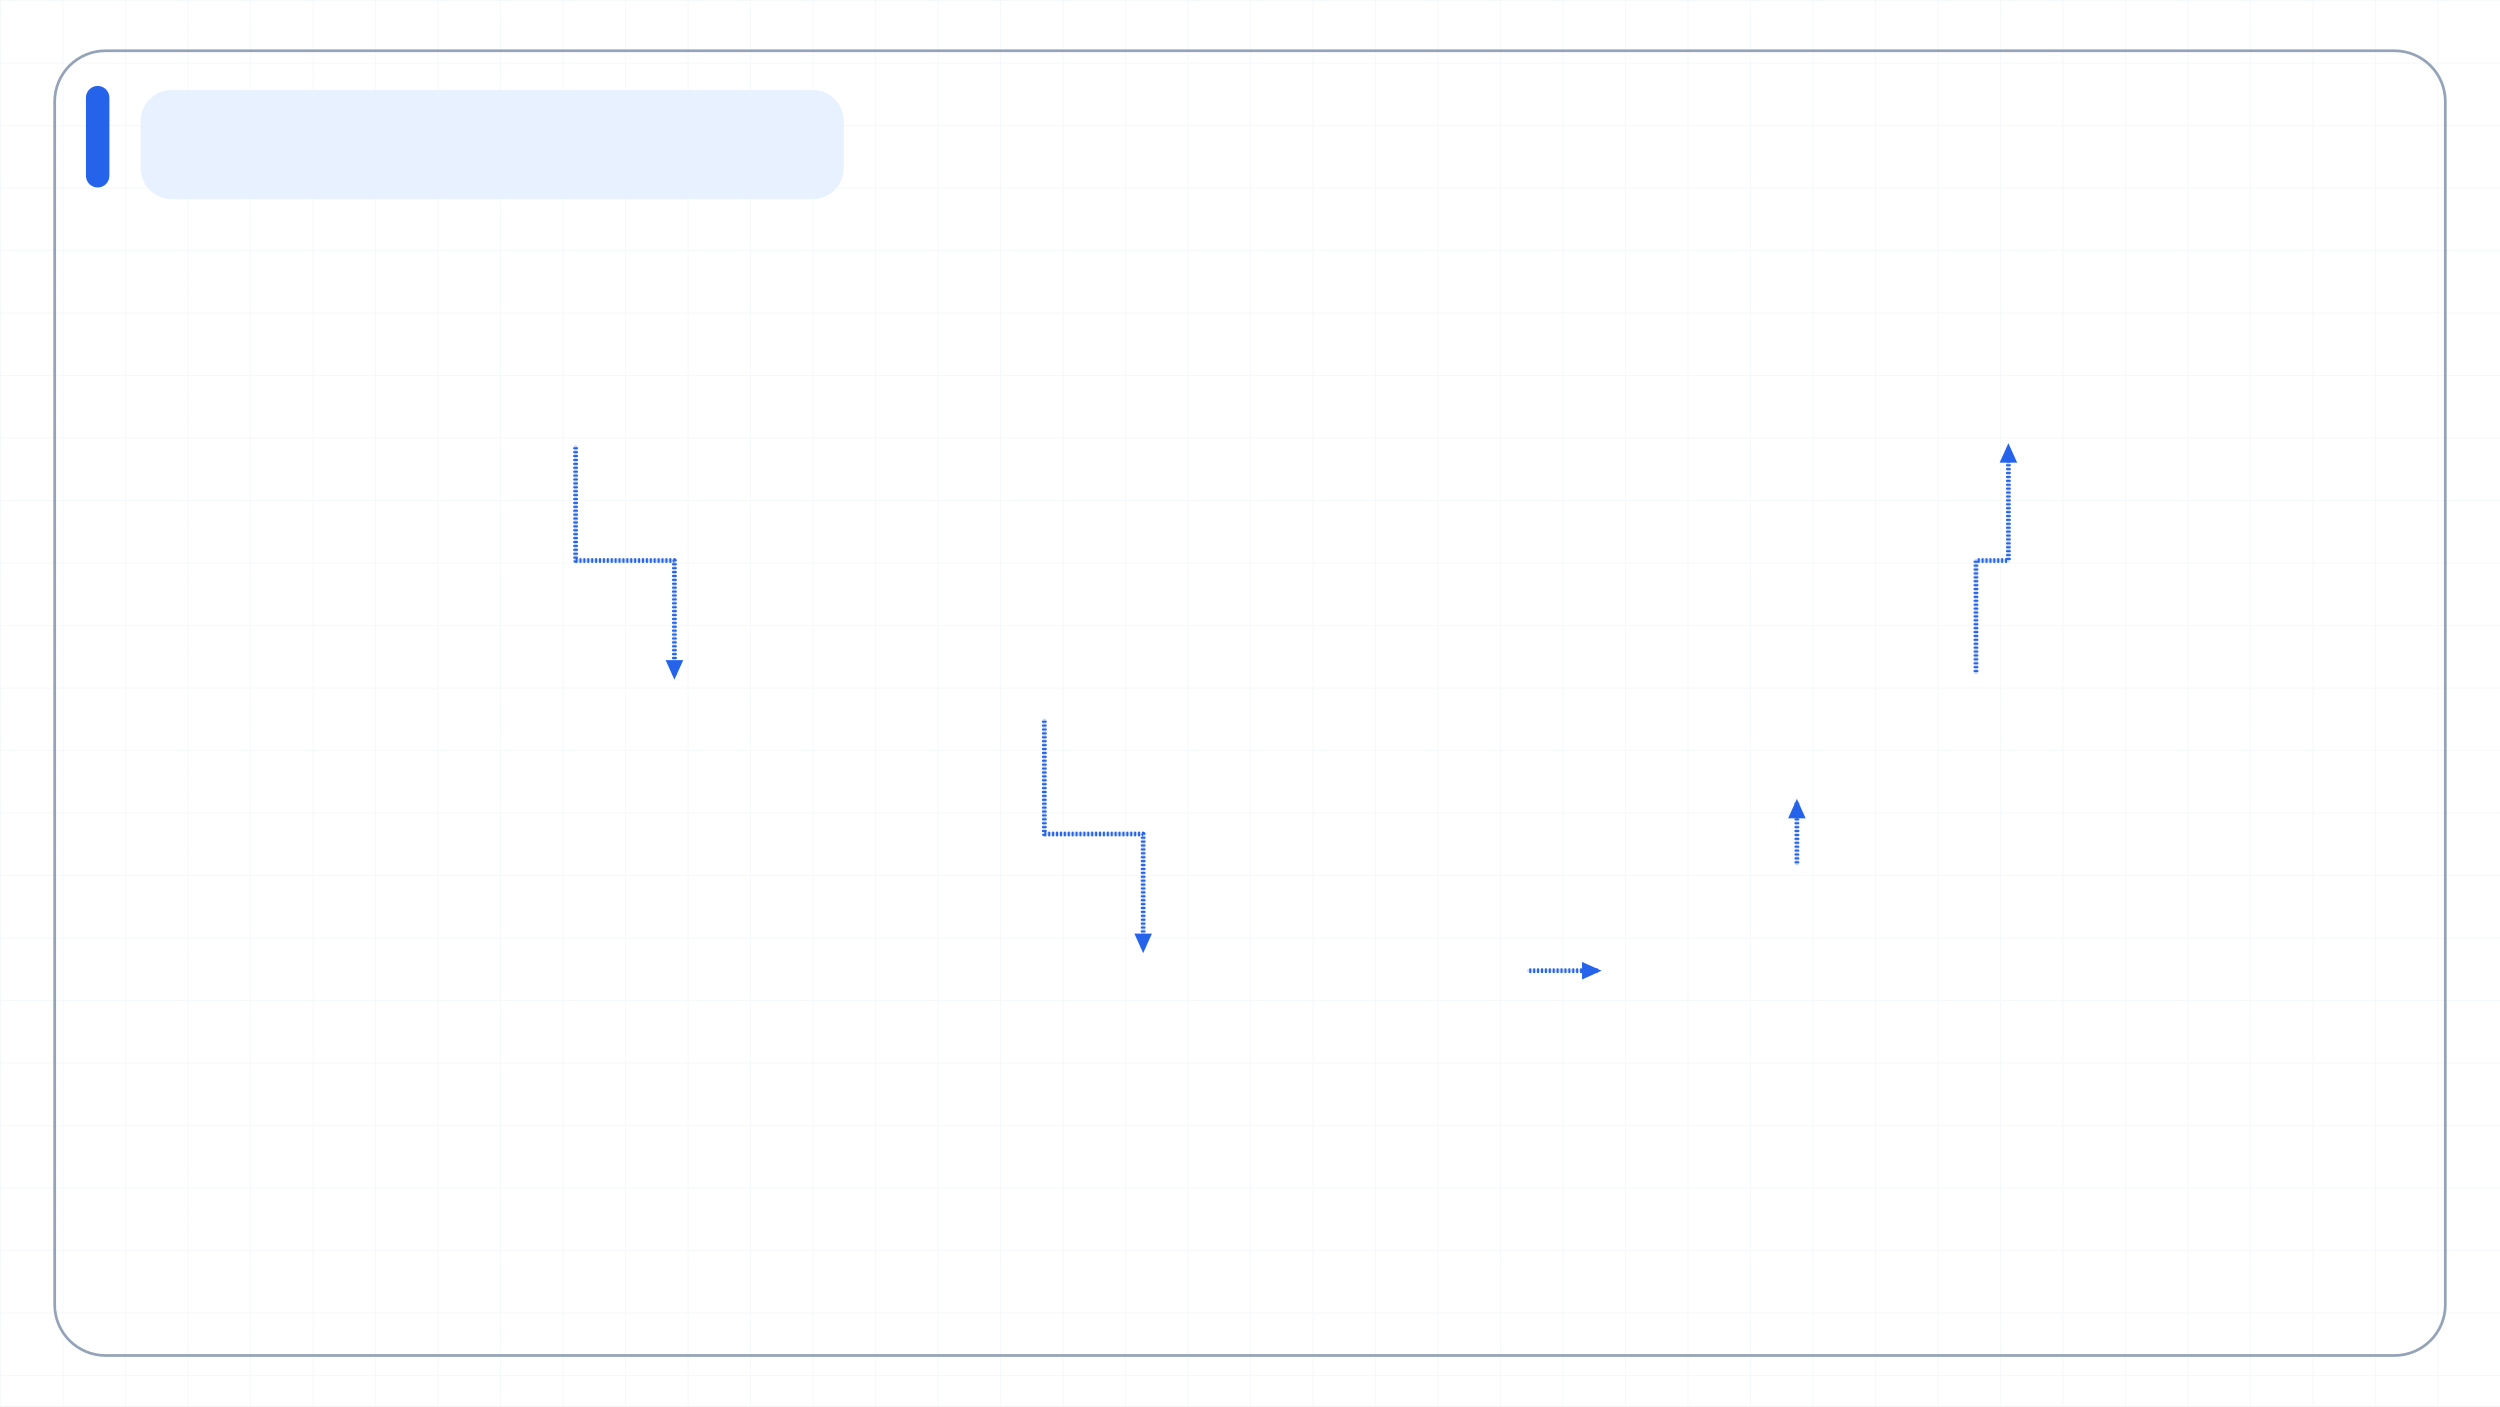
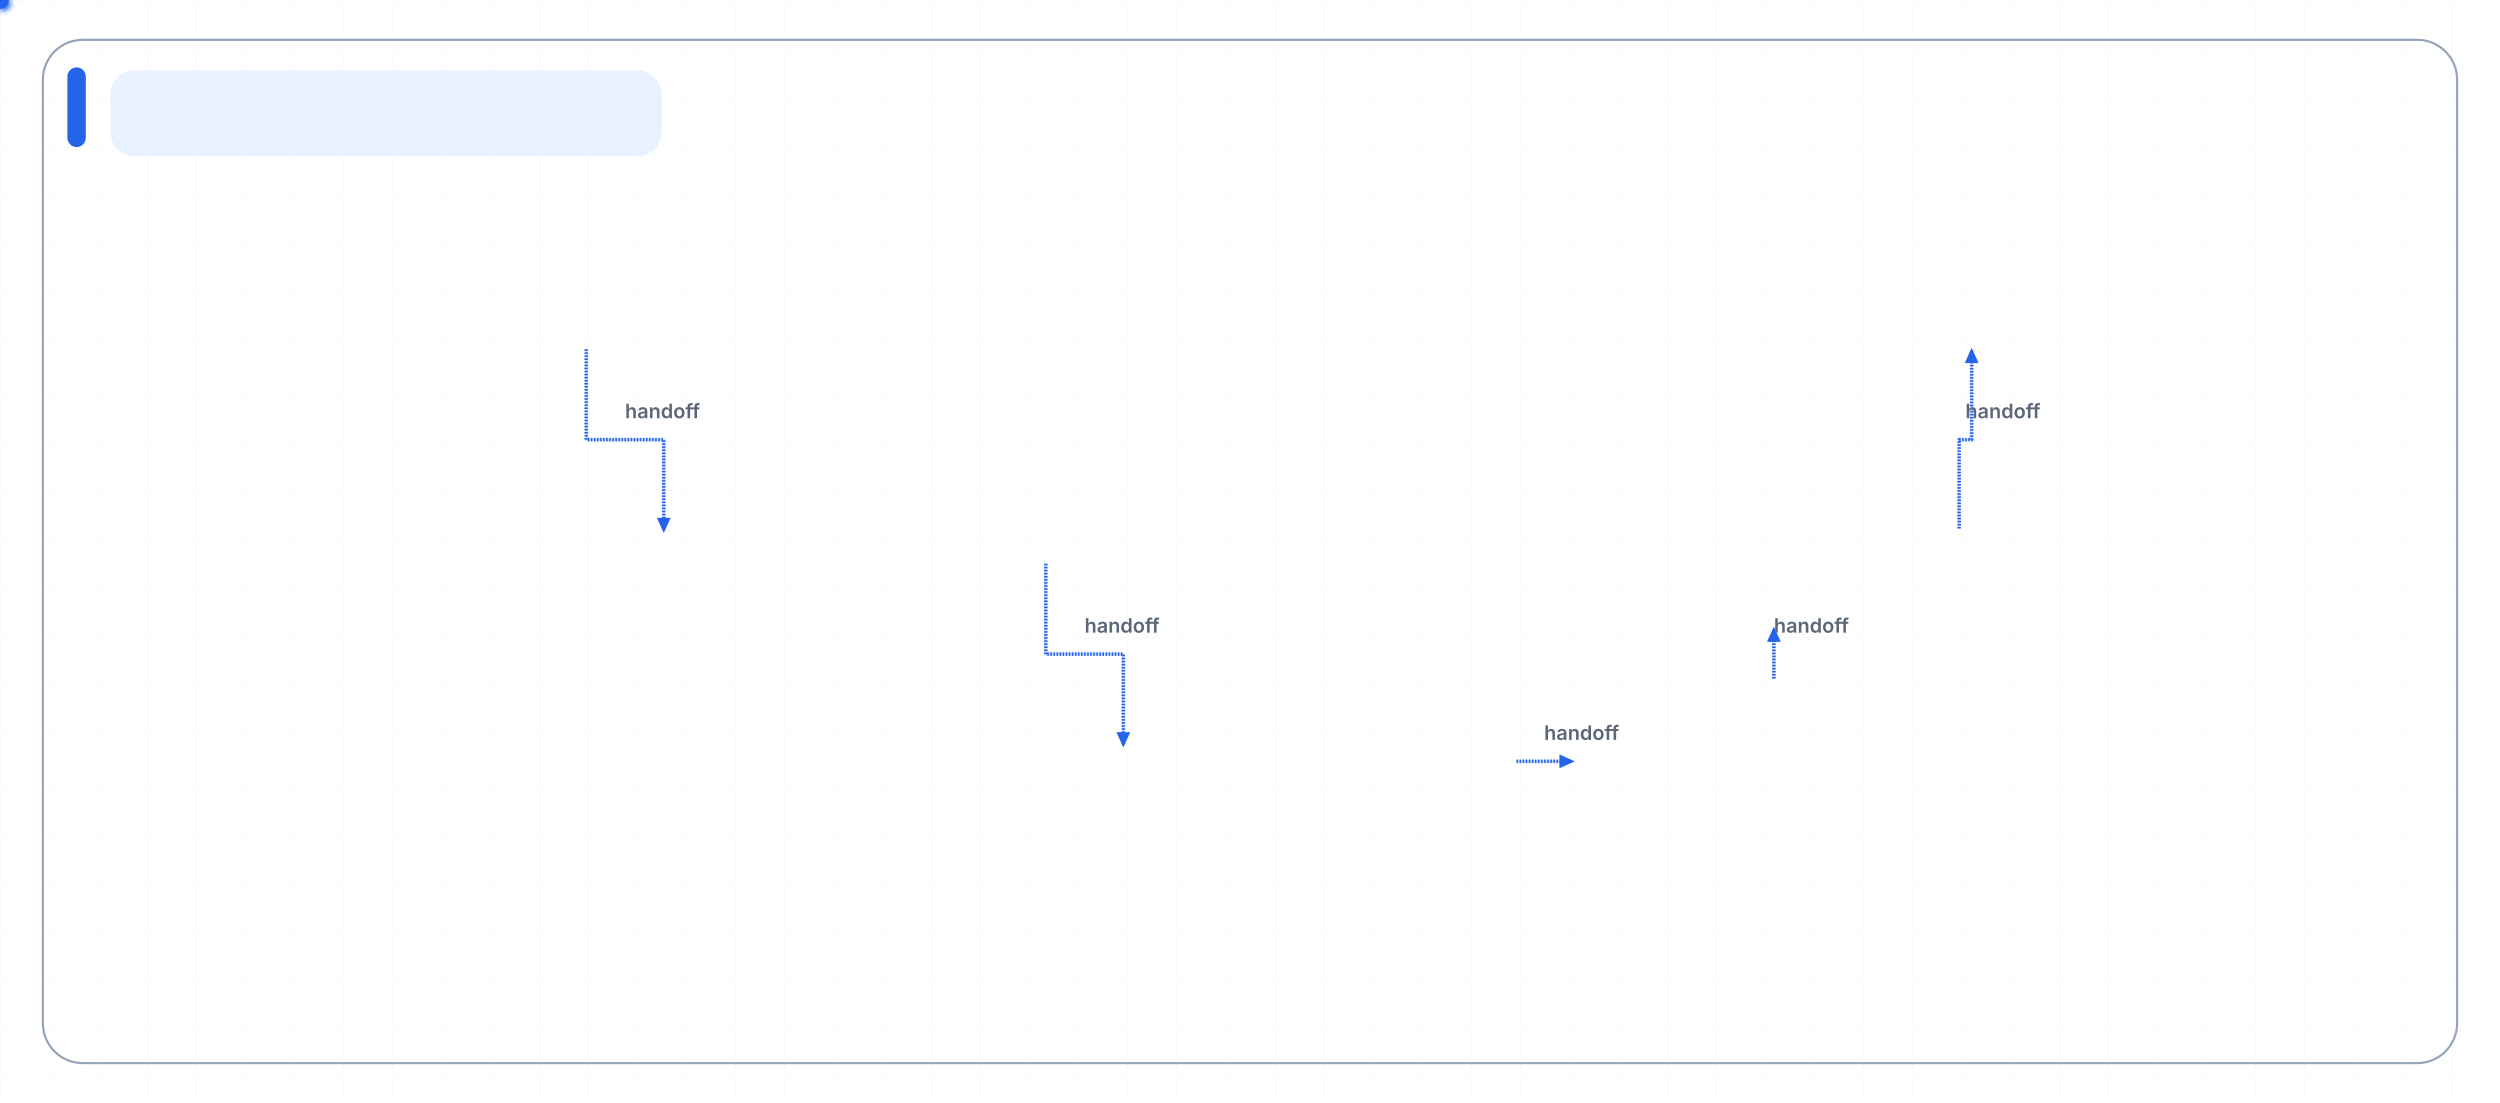
- <svg xmlns="http://www.w3.org/2000/svg" width="1280" height="720" viewBox="0 0 1280 720" role="img" aria-labelledby="diagram-title diagram-desc" data-motion-profile="subtle" data-motion-sequence="step-stagger" data-motion-edge="draw" data-motion-node="fade" data-motion-group="soft-reveal" data-motion-title="fade" data-motion-reduced="subtle" data-icon-system="illustrated-character-v1">
+ <svg xmlns="http://www.w3.org/2000/svg" width="1632" height="720" viewBox="0 0 1632 720" role="img" aria-labelledby="diagram-title diagram-desc" data-motion-profile="showcase-v1" data-motion-sequence="staged" data-motion-edge="packet-flow" data-motion-node="icon-performance" data-motion-group="border-scan" data-motion-title="highlight-sweep" data-motion-reduced="subtle" data-icon-system="illustrated" data-icon-system-version="2.5.0">
  <style>
  .title { font: 700 42px ui-sans-serif, system-ui, -apple-system, BlinkMacSystemFont, "Segoe UI", sans-serif; letter-spacing: 0; }
  .subtitle { font: 400 16px ui-sans-serif, system-ui, -apple-system, BlinkMacSystemFont, "Segoe UI", sans-serif; }
  .node-title { font: 700 18px ui-sans-serif, system-ui, -apple-system, BlinkMacSystemFont, "Segoe UI", sans-serif; }
  .node-caption { font: 400 13px ui-sans-serif, system-ui, -apple-system, BlinkMacSystemFont, "Segoe UI", sans-serif; opacity: 0.84; }
  .group-label { font: 700 14px ui-sans-serif, system-ui, -apple-system, BlinkMacSystemFont, "Segoe UI", sans-serif; text-transform: uppercase; letter-spacing: 0.08em; }
  .edge-label { font: 600 13px ui-sans-serif, system-ui, -apple-system, BlinkMacSystemFont, "Segoe UI", sans-serif; }
  .step-label { font: 700 12px ui-sans-serif, system-ui, -apple-system, BlinkMacSystemFont, "Segoe UI", sans-serif; }
  .edge-flow { stroke-linecap: round; }
  .edge-draw, .edge-base { stroke-linecap: butt; stroke-linejoin: round; }
  .edge-particle { filter: url(#particle-glow); }
  .edge-arrow-particle { filter: url(#particle-glow); }
  .semantic-icon { vector-effect: non-scaling-stroke; }
  .semantic-icon-breathe { transform-box: fill-box; transform-origin: center; animation: semanticIconBreathe 2.8s ease-in-out infinite; }
  .icon-breathe-halo { pointer-events: none; filter: url(#particle-glow); }
  .node-glow, .node-burst { pointer-events: none; }
  #title-accent { transform-origin: 50px 70px; animation: titlePulse 4.8s ease-in-out infinite; }
  #title-highlight { transform-origin: 252px 74px; animation: titleSlide 5.6s ease-in-out infinite; }
  @keyframes titlePulse { 0%, 100% { opacity: 0.76; } 50% { opacity: 1; } }
  @keyframes titleSlide { 0%, 100% { transform: translateX(0); opacity: 0.9; } 50% { transform: translateX(8px); opacity: 1; } }
  @keyframes semanticIconBreathe { 0%, 100% { transform: scale(0.96); opacity: 0.72; } 50% { transform: scale(1.08); opacity: 1; } }
  @media (prefers-reduced-motion: reduce) {
    #title-accent, #title-highlight, .semantic-icon-breathe { animation: none; }
  }
</style>
  <rect width="100%" height="100%" fill="#ffffff" />
  <defs>
    <filter id="soft-glow" x="-40%" y="-40%" width="180%" height="180%">
      <feGaussianBlur stdDeviation="5" result="blur" />
      <feMerge>
        <feMergeNode in="blur" />
        <feMergeNode in="SourceGraphic" />
      </feMerge>
    </filter>
    <filter id="particle-glow" x="-80%" y="-80%" width="260%" height="260%">
      <feGaussianBlur stdDeviation="2.6" result="blur" />
      <feMerge>
        <feMergeNode in="blur" />
        <feMergeNode in="SourceGraphic" />
      </feMerge>
    </filter>
    <pattern id="grid" width="32" height="32" patternUnits="userSpaceOnUse">
      <path d="M 32 0 L 0 0 0 32" fill="none" stroke="#edf2f7" stroke-width="1" />
    </pattern>
  </defs>
  <rect width="100%" height="100%" fill="url(#grid)" opacity="0.52" />
-   <rect x="28" y="26" width="1224" height="668" rx="26" fill="none" stroke="#94a3b8" stroke-width="1.4" opacity="1.00" />
+   <rect x="28" y="26" width="1576" height="668" rx="26" fill="none" stroke="#94a3b8" stroke-width="1.4" opacity="1.00" />
  <rect id="title-accent" x="44" y="44" width="12" height="52" rx="6" fill="#2563eb" />
  <rect id="title-highlight" x="72" y="46" width="360" height="56" rx="16" fill="#e8f1ff" />
+   <rect class="title-sweep" x="72" y="46" width="0" height="56" rx="16" fill="#2563eb" opacity="0.16">
+     <animate attributeName="width" values="0;360;0" dur="3.20s" begin="0.34s" repeatCount="indefinite" />
+     <animate attributeName="x" values="72;72;432" dur="3.20s" begin="0.34s" repeatCount="indefinite" />
+   </rect>
  <text id="main-title" x="90" y="84" class="title" fill="#172033" opacity="0">
    <animate attributeName="opacity" values="0;1" dur="0.65s" begin="0.08s" fill="freeze" />
  Human-in-the-loop Approval Flow
</text>
  <text x="74" y="126" class="subtitle" fill="#5b6778" opacity="0">
    <animate attributeName="opacity" values="0;1" dur="0.65s" begin="0.28s" fill="freeze" />
  user, agent, reviewer, and system each own a clear lane
</text>
  <g id="group-user" class="group" opacity="0">
    <animate attributeName="opacity" values="0;1" dur="0.70s" begin="0.17s" fill="freeze" />
-     <rect x="60.0" y="145.0" width="1100.0" height="100.0" rx="22" fill="#fff7ed" fill-opacity="0.34" stroke="#f97316" stroke-width="1.6" stroke-dasharray="9 8">
-   </rect>
-     <text x="78.0" y="175.0" class="group-label" fill="#5b6778">User</text>
+     <rect x="75.0" y="145.0" width="1375.0" height="100.0" rx="22" fill="#fff7ed" fill-opacity="0.34" stroke="#f97316" stroke-width="1.6" stroke-dasharray="9 8">
+       <animate attributeName="stroke-dashoffset" values="0;-34" dur="5.60s" begin="0.17s" repeatCount="indefinite" />
+     </rect>
+     <rect class="group-border-scan" x="75.0" y="145.0" width="1375.0" height="100.0" rx="22" fill="none" stroke="#f97316" stroke-width="3.4" stroke-linecap="round" stroke-dasharray="177.0 1032.5" opacity="0.72" filter="url(#soft-glow)">
+       <animate attributeName="stroke-dashoffset" values="0;-2950.0" dur="7.15s" begin="0.27s" repeatCount="indefinite" />
+     </rect>
+     <text x="93.0" y="175.0" class="group-label" fill="#5b6778">User</text>
  </g>
  <g id="group-agent" class="group" opacity="0">
    <animate attributeName="opacity" values="0;1" dur="0.70s" begin="0.29s" fill="freeze" />
-     <rect x="60.0" y="285.0" width="1100.0" height="100.0" rx="22" fill="#f5f3ff" fill-opacity="0.34" stroke="#7c3aed" stroke-width="1.6" stroke-dasharray="9 8">
-   </rect>
-     <text x="78.0" y="315.0" class="group-label" fill="#5b6778">Agent</text>
+     <rect x="75.0" y="285.0" width="1375.0" height="100.0" rx="22" fill="#f5f3ff" fill-opacity="0.34" stroke="#7c3aed" stroke-width="1.6" stroke-dasharray="9 8">
+       <animate attributeName="stroke-dashoffset" values="0;-34" dur="6.00s" begin="0.29s" repeatCount="indefinite" />
+     </rect>
+     <rect class="group-border-scan" x="75.0" y="285.0" width="1375.0" height="100.0" rx="22" fill="none" stroke="#7c3aed" stroke-width="3.4" stroke-linecap="round" stroke-dasharray="177.0 1032.5" opacity="0.72" filter="url(#soft-glow)">
+       <animate attributeName="stroke-dashoffset" values="0;-2950.0" dur="7.50s" begin="0.39s" repeatCount="indefinite" />
+     </rect>
+     <text x="93.0" y="315.0" class="group-label" fill="#5b6778">Agent</text>
  </g>
  <g id="group-reviewer" class="group" opacity="0">
    <animate attributeName="opacity" values="0;1" dur="0.70s" begin="0.41s" fill="freeze" />
-     <rect x="60.0" y="425.0" width="1100.0" height="100.0" rx="22" fill="#fef2f2" fill-opacity="0.34" stroke="#dc2626" stroke-width="1.6" stroke-dasharray="9 8">
-   </rect>
-     <text x="78.0" y="455.0" class="group-label" fill="#5b6778">Reviewer</text>
+     <rect x="75.0" y="425.0" width="1375.0" height="100.0" rx="22" fill="#fef2f2" fill-opacity="0.34" stroke="#dc2626" stroke-width="1.6" stroke-dasharray="9 8">
+       <animate attributeName="stroke-dashoffset" values="0;-34" dur="6.40s" begin="0.41s" repeatCount="indefinite" />
+     </rect>
+     <rect class="group-border-scan" x="75.0" y="425.0" width="1375.0" height="100.0" rx="22" fill="none" stroke="#dc2626" stroke-width="3.4" stroke-linecap="round" stroke-dasharray="177.0 1032.5" opacity="0.72" filter="url(#soft-glow)">
+       <animate attributeName="stroke-dashoffset" values="0;-2950.0" dur="7.85s" begin="0.51s" repeatCount="indefinite" />
+     </rect>
+     <text x="93.0" y="455.0" class="group-label" fill="#5b6778">Reviewer</text>
  </g>
  <defs>
    <marker id="arrow-1" markerWidth="12" markerHeight="12" viewBox="0 0 12 12" refX="9" refY="6" orient="auto" markerUnits="userSpaceOnUse">
      <path d="M 1 1.5 L 11 6 L 1 10.5 z" fill="#2563eb" />
    </marker>
  </defs>
  <g class="edge" data-role="process">
-     <path class="edge-base" d="M 294.7 228.0 L 294.7 287.0 L 345.3 287.0 L 345.3 346.0" fill="none" stroke="#2563eb" stroke-width="1.7" opacity="0.24" />
-     <path class="edge-draw" d="M 294.7 228.0 L 294.7 287.0 L 345.3 287.0 L 345.3 346.0" fill="none" stroke="#2563eb" stroke-width="2.4" pathLength="1" stroke-dasharray="1" stroke-dashoffset="1" marker-end="url(#arrow-1)">
-       <animate attributeName="stroke-dashoffset" values="1;0" dur="0.90s" begin="0.47s" fill="freeze" />
-     </path>
-     <text x="320.0" y="273.0" class="edge-label" fill="#5b6778" opacity="0">
-       <animate attributeName="opacity" values="0;1" dur="0.45s" begin="0.61s" fill="freeze" />
+     <path class="edge-base" d="M 382.7 228.0 L 382.7 287.0 L 433.3 287.0 L 433.3 346.0" fill="none" stroke="#2563eb" stroke-width="1.7" opacity="0.24" />
+     <path class="edge-draw" d="M 382.7 228.0 L 382.7 287.0 L 433.3 287.0 L 433.3 346.0" fill="none" stroke="#2563eb" stroke-width="2.4" pathLength="1" stroke-dasharray="1" stroke-dashoffset="0" marker-end="url(#arrow-1)" />
+     <circle class="edge-particle edge-packet" r="5.5" fill="#2563eb" stroke="none" opacity="0.92">
+       <animateMotion dur="1.65s" repeatCount="indefinite" path="M 382.7 228.0 L 382.7 287.0 L 433.3 287.0 L 433.3 346.0" begin="-0.19s" />
+       <animate attributeName="opacity" values="0;0.92;0" dur="1.65s" begin="-0.19s" repeatCount="indefinite" />
+     </circle>
+     <text x="408.0" y="273.0" class="edge-label" fill="#5b6778" opacity="1">
    handoff
  </text>
  </g>
  <defs>
    <marker id="arrow-2" markerWidth="12" markerHeight="12" viewBox="0 0 12 12" refX="9" refY="6" orient="auto" markerUnits="userSpaceOnUse">
      <path d="M 1 1.5 L 11 6 L 1 10.5 z" fill="#2563eb" />
    </marker>
  </defs>
  <g class="edge" data-role="process">
-     <path class="edge-base" d="M 534.7 368.0 L 534.7 427.0 L 585.3 427.0 L 585.3 486.0" fill="none" stroke="#2563eb" stroke-width="1.7" opacity="0.24" />
-     <path class="edge-draw" d="M 534.7 368.0 L 534.7 427.0 L 585.3 427.0 L 585.3 486.0" fill="none" stroke="#2563eb" stroke-width="2.4" pathLength="1" stroke-dasharray="1" stroke-dashoffset="1" marker-end="url(#arrow-2)">
-       <animate attributeName="stroke-dashoffset" values="1;0" dur="0.90s" begin="0.59s" fill="freeze" />
-     </path>
-     <text x="560.0" y="413.0" class="edge-label" fill="#5b6778" opacity="0">
-       <animate attributeName="opacity" values="0;1" dur="0.45s" begin="0.73s" fill="freeze" />
+     <path class="edge-base" d="M 682.7 368.0 L 682.7 427.0 L 733.3 427.0 L 733.3 486.0" fill="none" stroke="#2563eb" stroke-width="1.7" opacity="0.24" />
+     <path class="edge-draw" d="M 682.7 368.0 L 682.7 427.0 L 733.3 427.0 L 733.3 486.0" fill="none" stroke="#2563eb" stroke-width="2.4" pathLength="1" stroke-dasharray="1" stroke-dashoffset="0" marker-end="url(#arrow-2)" />
+     <circle class="edge-particle edge-packet" r="5.5" fill="#2563eb" stroke="none" opacity="0.92">
+       <animateMotion dur="1.65s" repeatCount="indefinite" path="M 682.7 368.0 L 682.7 427.0 L 733.3 427.0 L 733.3 486.0" begin="-0.38s" />
+       <animate attributeName="opacity" values="0;0.92;0" dur="1.65s" begin="-0.38s" repeatCount="indefinite" />
+     </circle>
+     <text x="708.0" y="413.0" class="edge-label" fill="#5b6778" opacity="1">
    handoff
  </text>
  </g>
  <defs>
    <marker id="arrow-3" markerWidth="12" markerHeight="12" viewBox="0 0 12 12" refX="9" refY="6" orient="auto" markerUnits="userSpaceOnUse">
      <path d="M 1 1.5 L 11 6 L 1 10.5 z" fill="#2563eb" />
    </marker>
  </defs>
  <g class="edge" data-role="process">
-     <path class="edge-base" d="M 782.0 497.0 L 800.0 497.0 L 818.0 497.0" fill="none" stroke="#2563eb" stroke-width="1.7" opacity="0.24" />
-     <path class="edge-draw" d="M 782.0 497.0 L 800.0 497.0 L 818.0 497.0" fill="none" stroke="#2563eb" stroke-width="2.4" pathLength="1" stroke-dasharray="1" stroke-dashoffset="1" marker-end="url(#arrow-3)">
-       <animate attributeName="stroke-dashoffset" values="1;0" dur="0.90s" begin="0.71s" fill="freeze" />
-     </path>
-     <text x="800.0" y="483.0" class="edge-label" fill="#5b6778" opacity="0">
-       <animate attributeName="opacity" values="0;1" dur="0.45s" begin="0.85s" fill="freeze" />
+     <path class="edge-base" d="M 990.0 497.0 L 1008.0 497.0 L 1026.0 497.0" fill="none" stroke="#2563eb" stroke-width="1.7" opacity="0.24" />
+     <path class="edge-draw" d="M 990.0 497.0 L 1008.0 497.0 L 1026.0 497.0" fill="none" stroke="#2563eb" stroke-width="2.4" pathLength="1" stroke-dasharray="1" stroke-dashoffset="0" marker-end="url(#arrow-3)" />
+     <circle class="edge-particle edge-packet" r="5.5" fill="#2563eb" stroke="none" opacity="0.92">
+       <animateMotion dur="1.65s" repeatCount="indefinite" path="M 990.0 497.0 L 1008.0 497.0 L 1026.0 497.0" begin="-0.57s" />
+       <animate attributeName="opacity" values="0;0.92;0" dur="1.65s" begin="-0.57s" repeatCount="indefinite" />
+     </circle>
+     <text x="1008.0" y="483.0" class="edge-label" fill="#5b6778" opacity="1">
    handoff
  </text>
  </g>
  <defs>
    <marker id="arrow-4" markerWidth="12" markerHeight="12" viewBox="0 0 12 12" refX="9" refY="6" orient="auto" markerUnits="userSpaceOnUse">
      <path d="M 1 1.5 L 11 6 L 1 10.5 z" fill="#2563eb" />
    </marker>
  </defs>
  <g class="edge" data-role="process">
-     <path class="edge-base" d="M 920.0 443.0 L 920.0 427.0 L 920.0 411.0" fill="none" stroke="#2563eb" stroke-width="1.7" opacity="0.24" />
-     <path class="edge-draw" d="M 920.0 443.0 L 920.0 427.0 L 920.0 411.0" fill="none" stroke="#2563eb" stroke-width="2.4" pathLength="1" stroke-dasharray="1" stroke-dashoffset="1" marker-end="url(#arrow-4)">
-       <animate attributeName="stroke-dashoffset" values="1;0" dur="0.90s" begin="0.83s" fill="freeze" />
-     </path>
-     <text x="920.0" y="413.0" class="edge-label" fill="#5b6778" opacity="0">
-       <animate attributeName="opacity" values="0;1" dur="0.45s" begin="0.97s" fill="freeze" />
+     <path class="edge-base" d="M 1158.0 443.0 L 1158.0 427.0 L 1158.0 411.0" fill="none" stroke="#2563eb" stroke-width="1.7" opacity="0.24" />
+     <path class="edge-draw" d="M 1158.0 443.0 L 1158.0 427.0 L 1158.0 411.0" fill="none" stroke="#2563eb" stroke-width="2.4" pathLength="1" stroke-dasharray="1" stroke-dashoffset="0" marker-end="url(#arrow-4)" />
+     <circle class="edge-particle edge-packet" r="5.5" fill="#2563eb" stroke="none" opacity="0.92">
+       <animateMotion dur="1.65s" repeatCount="indefinite" path="M 1158.0 443.0 L 1158.0 427.0 L 1158.0 411.0" begin="-0.76s" />
+       <animate attributeName="opacity" values="0;0.92;0" dur="1.65s" begin="-0.76s" repeatCount="indefinite" />
+     </circle>
+     <text x="1158.0" y="413.0" class="edge-label" fill="#5b6778" opacity="1">
    handoff
  </text>
  </g>
  <defs>
    <marker id="arrow-5" markerWidth="12" markerHeight="12" viewBox="0 0 12 12" refX="9" refY="6" orient="auto" markerUnits="userSpaceOnUse">
      <path d="M 1 1.5 L 11 6 L 1 10.5 z" fill="#2563eb" />
    </marker>
  </defs>
  <g class="edge" data-role="process">
-     <path class="edge-base" d="M 1011.7 345.1 L 1011.7 287.0 L 1028.3 287.0 L 1028.3 228.9" fill="none" stroke="#2563eb" stroke-width="1.7" opacity="0.24" />
-     <path class="edge-draw" d="M 1011.7 345.1 L 1011.7 287.0 L 1028.3 287.0 L 1028.3 228.9" fill="none" stroke="#2563eb" stroke-width="2.4" pathLength="1" stroke-dasharray="1" stroke-dashoffset="1" marker-end="url(#arrow-5)">
-       <animate attributeName="stroke-dashoffset" values="1;0" dur="0.90s" begin="0.95s" fill="freeze" />
-     </path>
-     <text x="1020.0" y="273.0" class="edge-label" fill="#5b6778" opacity="0">
-       <animate attributeName="opacity" values="0;1" dur="0.45s" begin="1.09s" fill="freeze" />
+     <path class="edge-base" d="M 1278.9 345.0 L 1278.9 287.0 L 1287.1 287.0 L 1287.1 229.0" fill="none" stroke="#2563eb" stroke-width="1.7" opacity="0.24" />
+     <path class="edge-draw" d="M 1278.9 345.0 L 1278.9 287.0 L 1287.1 287.0 L 1287.1 229.0" fill="none" stroke="#2563eb" stroke-width="2.4" pathLength="1" stroke-dasharray="1" stroke-dashoffset="0" marker-end="url(#arrow-5)" />
+     <circle class="edge-particle edge-packet" r="5.5" fill="#2563eb" stroke="none" opacity="0.92">
+       <animateMotion dur="1.65s" repeatCount="indefinite" path="M 1278.9 345.0 L 1278.9 287.0 L 1287.1 287.0 L 1287.1 229.0" begin="-0.95s" />
+       <animate attributeName="opacity" values="0;0.92;0" dur="1.65s" begin="-0.95s" repeatCount="indefinite" />
+     </circle>
+     <text x="1283.0" y="273.0" class="edge-label" fill="#5b6778" opacity="1">
    handoff
  </text>
  </g>
  <g id="node-request" class="node motion-node" data-role="actor" opacity="0">
    <animate attributeName="opacity" values="0;1" dur="0.55s" begin="0.25s" fill="freeze" />
-     <rect x="110.0" y="175.0" width="180.0" height="84.0" rx="14.0" fill="#fff7ed" stroke="#f97316" stroke-width="2.0" />
-     <g class="semantic-icon-wrap semantic-icon-character-wrap" data-icon="agent" data-node-id="request" opacity="0.98">
-       <g id="icon-request-root" class="semantic-icon semantic-icon-illustrated-character-v1" data-semantic-role="think-decide-confirm" data-rest-opacity="1" transform="translate(128.8 192.6) scale(0.4872)">
-         <g class="illustrated-character-motion-shell">
-           <path id="icon-request-brain-left" class="illustrated-character-part illustrated-character-brain-left" data-rest-opacity="1" d="M48 18C31 10 13 23 18 39C4 48 10 67 25 70C26 86 44 91 52 78L52 30C51 25 50 21 48 18Z" fill="#49c99a" stroke="#283047" stroke-width="3" stroke-linecap="round" stroke-linejoin="round" />
-           <path id="icon-request-brain-right" class="illustrated-character-part illustrated-character-brain-right" data-rest-opacity="1" d="M52 18C69 10 87 23 82 39C96 48 90 67 75 70C74 86 56 91 48 78L48 30C49 25 50 21 52 18Z" fill="#c5b8f2" stroke="#283047" stroke-width="3" stroke-linecap="round" stroke-linejoin="round" />
-           <path id="icon-request-brain-veins" class="illustrated-character-part illustrated-character-brain-veins" data-rest-opacity="1" d="M34 27c-5 6 4 9 1 16m-8 12c8-1 5 9 11 11m28-39c5 6-4 9-1 16m8 12c-8-1-5 9-11 11" fill="none" stroke="#283047" stroke-width="3" stroke-linecap="round" stroke-linejoin="round" />
-           <rect id="icon-request-chip" class="illustrated-character-part illustrated-character-chip" data-rest-opacity="1" x="31" y="33" width="38" height="32" rx="4" fill="#fffdf6" stroke="#283047" stroke-width="3" stroke-linecap="round" stroke-linejoin="round" />
-           <text id="icon-request-chip-label" class="illustrated-character-part illustrated-character-chip-label" data-rest-opacity="1" x="50" y="54" fill="#283047" text-anchor="middle" font-family="ui-sans-serif, system-ui" font-size="20" font-weight="700">AI</text>
-           <path id="icon-request-signal" class="illustrated-character-part illustrated-character-signal" data-rest-opacity="1" d="M73 39h7m-7 7h10m-10 7h7" fill="none" stroke="#283047" stroke-width="3" stroke-linecap="round" stroke-linejoin="round" />
-           <path id="icon-request-spark" class="illustrated-character-part illustrated-character-spark" data-rest-opacity="1" d="M21 20l2 5 5 2-5 2-2 5-2-5-5-2 5-2z" fill="#ffd45e" stroke="#283047" stroke-width="3" stroke-linecap="round" stroke-linejoin="round" />
-         </g>
-       </g>
-     </g>
-     <text x="226.4" y="203.0" text-anchor="middle" fill="#172033">
-       <tspan x="226.4" dy="18" class="node-title">Request</tspan>
-       <tspan x="226.4" dy="17" class="node-caption">submit</tspan>
+     <rect x="138.0" y="175.0" width="240.0" height="84.0" rx="14.0" fill="#fff7ed" stroke="#f97316" stroke-width="2.0" />
+     <g class="semantic-icon-wrap semantic-icon-character-wrap semantic-icon-illustrated-wrap" data-icon="agent" data-node-id="request" opacity="1">
+       <g id="icon-request-root" class="semantic-icon semantic-icon-illustrated" data-icon-system="illustrated" data-icon-system-version="2.5.0" data-semantic-role="input-reason-result" data-rest-opacity="1" transform="translate(162.0 173.0) scale(0.7333)">
+         <g class="illustrated-character-motion-shell">
+           <circle id="icon-request-wash" class="illustrated-part illustrated-wash" data-rest-opacity="1" cx="59" cy="61" r="49" fill="#f3efff" stroke="none" stroke-width="3.4" stroke-linecap="round" stroke-linejoin="round" />
+           <path id="icon-request-brain-left" class="illustrated-part illustrated-brain-left" data-rest-opacity="1" d="M57 27C45 18 30 25 31 38c-11 4-12 19-2 25-5 12 7 23 18 18 3 8 10 9 15 3V38c-1-5-2-8-5-11Z" fill="#34c38f" stroke="#172033" stroke-width="3.4" stroke-linecap="round" stroke-linejoin="round" />
+           <path id="icon-request-brain-right" class="illustrated-part illustrated-brain-right" data-rest-opacity="1" d="M63 27c12-9 27-2 26 11 11 4 12 19 2 25 5 12-7 23-18 18-3 8-10 9-15 3V38c1-5 2-8 5-11Z" fill="#c4b5fd" stroke="#172033" stroke-width="3.4" stroke-linecap="round" stroke-linejoin="round" />
+           <path id="icon-request-brain-detail" class="illustrated-part illustrated-brain-detail" data-rest-opacity="0.68" d="M43 35c-5 4-3 9 1 11m-8 13c7-1 7 6 12 8m29-32c5 4 3 9-1 11m8 13c-7-1-7 6-12 8" opacity="0.68" fill="none" stroke="#172033" stroke-width="2.6" stroke-linecap="round" stroke-linejoin="round" />
+           <rect id="icon-request-processor" class="illustrated-part illustrated-processor" data-rest-opacity="1" x="45" y="42" width="30" height="30" rx="6" fill="#ffffff" stroke="#172033" stroke-width="3.4" stroke-linecap="round" stroke-linejoin="round" />
+           <path id="icon-request-processor-core" class="illustrated-part illustrated-processor-core" data-rest-opacity="1" d="M50 63l4.5-13L59 63m-7.3-5h5.6M62.5 50h7m-3.5 0v13m-3.5 0h7" fill="none" stroke="#7c3aed" stroke-width="2.4" stroke-linecap="round" stroke-linejoin="round" />
+           <path id="icon-request-input-nodes" class="illustrated-part illustrated-input-nodes" data-rest-opacity="1" d="M8 45h12v12H8Zm0 26h12V59H8Z" fill="#f97370" stroke="#172033" stroke-width="3.4" stroke-linecap="round" stroke-linejoin="round" />
+           <path id="icon-request-input-path" class="illustrated-part illustrated-input-path" data-rest-opacity="1" d="M20 51h9m-9 14h7c4 0 5-3 5-7" fill="none" stroke="#7c3aed" stroke-width="3" stroke-linecap="round" stroke-linejoin="round" />
+           <path id="icon-request-output-path" class="illustrated-part illustrated-output-path" data-rest-opacity="1" d="M90 54h10c5 0 7-3 7-7V35" fill="none" stroke="#7c3aed" stroke-width="3" stroke-linecap="round" stroke-linejoin="round" />
+           <path id="icon-request-result" class="illustrated-part illustrated-result" data-rest-opacity="1" d="M107 16l3 8 8 3-8 3-3 8-3-8-8-3 8-3Z" fill="#fbbf24" stroke="#172033" stroke-width="2.7" stroke-linecap="round" stroke-linejoin="round" />
+         </g>
+       </g>
+     </g>
+     <text x="327.0" y="203.0" text-anchor="middle" fill="#172033">
+       <tspan x="327.0" dy="18" class="node-title">Request</tspan>
+       <tspan x="327.0" dy="17" class="node-caption">submit</tspan>
    </text>
  </g>
  <g id="node-draft" class="node motion-node" data-role="agent" opacity="0">
    <animate attributeName="opacity" values="0;1" dur="0.55s" begin="0.37s" fill="freeze" />
-     <rect x="350.0" y="315.0" width="180.0" height="84.0" rx="14.0" fill="#f5f3ff" stroke="#7c3aed" stroke-width="2.0" />
-     <g class="semantic-icon-wrap semantic-icon-character-wrap" data-icon="file" data-node-id="draft" opacity="0.98">
-       <g id="icon-draft-root" class="semantic-icon semantic-icon-illustrated-character-v1" data-semantic-role="note-write-settle" data-rest-opacity="1" transform="translate(368.8 332.6) scale(0.4872)">
-         <g class="illustrated-character-motion-shell">
-           <path id="icon-draft-page" class="illustrated-character-part illustrated-character-page" data-rest-opacity="1" d="M28 18h30l15 15v49H28z" fill="#fffdf6" stroke="#283047" stroke-width="3" stroke-linecap="round" stroke-linejoin="round" />
-           <path id="icon-draft-corner" class="illustrated-character-part illustrated-character-corner" data-rest-opacity="1" d="M58 18v16h15" fill="#c5b8f2" stroke="#283047" stroke-width="3" stroke-linecap="round" stroke-linejoin="round" />
-           <path id="icon-draft-line-1" class="illustrated-character-part illustrated-character-line-1" data-rest-opacity="1" d="M38 48h25" fill="none" stroke="#283047" stroke-width="3" stroke-linecap="round" stroke-linejoin="round" />
-           <path id="icon-draft-line-2" class="illustrated-character-part illustrated-character-line-2" data-rest-opacity="1" d="M38 57h22" fill="none" stroke="#283047" stroke-width="3" stroke-linecap="round" stroke-linejoin="round" />
-           <path id="icon-draft-line-3" class="illustrated-character-part illustrated-character-line-3" data-rest-opacity="1" d="M38 66h16" fill="none" stroke="#283047" stroke-width="3" stroke-linecap="round" stroke-linejoin="round" />
-           <circle id="icon-draft-dot" class="illustrated-character-part illustrated-character-dot" data-rest-opacity="1" cx="30" cy="74" r="5" fill="#49c99a" stroke="#283047" stroke-width="3" stroke-linecap="round" stroke-linejoin="round" />
-         </g>
-       </g>
-     </g>
-     <text x="466.4" y="343.0" text-anchor="middle" fill="#172033">
-       <tspan x="466.4" dy="18" class="node-title">Draft</tspan>
-       <tspan x="466.4" dy="17" class="node-caption">agent</tspan>
-       <tspan x="466.4" dy="17" class="node-caption">proposal</tspan>
+     <rect x="438.0" y="315.0" width="240.0" height="84.0" rx="14.0" fill="#f5f3ff" stroke="#7c3aed" stroke-width="2.0" />
+     <g class="semantic-icon-wrap semantic-icon-character-wrap semantic-icon-illustrated-wrap" data-icon="file" data-node-id="draft" opacity="1">
+       <g id="icon-draft-root" class="semantic-icon semantic-icon-illustrated" data-icon-system="illustrated" data-icon-system-version="2.5.0" data-semantic-role="document-content-attach-reference" data-rest-opacity="1" transform="translate(462.0 313.0) scale(0.7333)">
+         <g class="illustrated-character-motion-shell">
+           <circle id="icon-draft-wash" class="illustrated-part illustrated-wash" data-rest-opacity="1" cx="60" cy="61" r="49" fill="#f3efff" stroke="none" stroke-width="3.4" stroke-linecap="round" stroke-linejoin="round" />
+           <rect id="icon-draft-page" class="illustrated-part illustrated-page" data-rest-opacity="1" x="29" y="17" width="62" height="86" rx="8" fill="#ffffff" stroke="#172033" stroke-width="3.4" stroke-linecap="round" stroke-linejoin="round" />
+           <path id="icon-draft-paperclip" class="illustrated-part illustrated-paperclip" data-rest-opacity="1" d="M45 35v38c0 13 18 13 18 0V44c0-8-11-8-11 0v27c0 5 6 5 6 0V49" fill="none" stroke="#7c3aed" stroke-width="4" stroke-linecap="round" stroke-linejoin="round" />
+           <path id="icon-draft-content-lines" class="illustrated-part illustrated-content-lines" data-rest-opacity="1" d="M68 49h12M68 64h12" fill="none" stroke="#0f8f87" stroke-width="3" stroke-linecap="round" stroke-linejoin="round" />
+         </g>
+       </g>
+     </g>
+     <text x="627.0" y="343.0" text-anchor="middle" fill="#172033">
+       <tspan x="627.0" dy="18" class="node-title">Draft</tspan>
+       <tspan x="627.0" dy="17" class="node-caption">agent</tspan>
+       <tspan x="627.0" dy="17" class="node-caption">proposal</tspan>
    </text>
  </g>
  <g id="node-review" class="node motion-node" data-role="risk" opacity="0">
    <animate attributeName="opacity" values="0;1" dur="0.55s" begin="0.49s" fill="freeze" />
-     <rect x="590.0" y="455.0" width="180.0" height="84.0" rx="14.0" fill="#fef2f2" stroke="#dc2626" stroke-width="2.0" />
-     <g class="semantic-icon-wrap semantic-icon-character-wrap" data-icon="shield" data-node-id="review" opacity="0.98">
-       <g id="icon-review-root" class="semantic-icon semantic-icon-illustrated-character-v1" data-semantic-role="guard-scan-confirm" data-rest-opacity="1" transform="translate(608.8 472.6) scale(0.4872)">
-         <g class="illustrated-character-motion-shell">
-           <path id="icon-review-shell" class="illustrated-character-part illustrated-character-shell" data-rest-opacity="1" d="M50 16l28 10v22c0 19-12 31-28 37-16-6-28-18-28-37V26z" fill="#c5b8f2" stroke="#283047" stroke-width="3" stroke-linecap="round" stroke-linejoin="round" />
-           <path id="icon-review-core" class="illustrated-character-part illustrated-character-core" data-rest-opacity="1" d="M50 29l15 6v13c0 10-6 17-15 21-9-4-15-11-15-21V35z" fill="#fffdf6" stroke="#283047" stroke-width="3" stroke-linecap="round" stroke-linejoin="round" />
-           <path id="icon-review-scan" class="illustrated-character-part illustrated-character-scan" data-rest-opacity="1" d="M35 47h30" fill="none" stroke="#283047" stroke-width="3" stroke-linecap="round" stroke-linejoin="round" />
-           <path id="icon-review-check" class="illustrated-character-part illustrated-character-check" data-rest-opacity="1" d="M42 50l6 6 12-14" fill="none" stroke="#283047" stroke-width="3" stroke-linecap="round" stroke-linejoin="round" />
-         </g>
-       </g>
-     </g>
-     <text x="706.4" y="483.0" text-anchor="middle" fill="#172033">
-       <tspan x="706.4" dy="18" class="node-title">Review</tspan>
-       <tspan x="706.4" dy="17" class="node-caption">human check</tspan>
+     <rect x="738.0" y="455.0" width="240.0" height="84.0" rx="14.0" fill="#fef2f2" stroke="#dc2626" stroke-width="2.0" />
+     <g class="semantic-icon-wrap semantic-icon-character-wrap semantic-icon-illustrated-wrap" data-icon="shield" data-node-id="review" opacity="1">
+       <g id="icon-review-root" class="semantic-icon semantic-icon-illustrated" data-icon-system="illustrated" data-icon-system-version="2.5.0" data-semantic-role="security-lock-protect" data-rest-opacity="1" transform="translate(762.0 453.0) scale(0.7333)">
+         <g class="illustrated-character-motion-shell">
+           <circle id="icon-review-wash" class="illustrated-part illustrated-wash" data-rest-opacity="1" cx="61" cy="61" r="49" fill="#f3efff" stroke="none" stroke-width="3.4" stroke-linecap="round" stroke-linejoin="round" />
+           <path id="icon-review-shield-shell" class="illustrated-part illustrated-shield-shell" data-rest-opacity="1" d="M60 15l35 14v28c0 22-14 37-35 47-21-10-35-25-35-47V29Z" fill="#c4b5fd" stroke="#172033" stroke-width="3.4" stroke-linecap="round" stroke-linejoin="round" />
+           <path id="icon-review-inner-field" class="illustrated-part illustrated-inner-field" data-rest-opacity="1" d="M60 29l22 9v18c0 14-9 24-22 31-13-7-22-17-22-31V38Z" fill="#ffffff" stroke="#172033" stroke-width="3" stroke-linecap="round" stroke-linejoin="round" />
+           <path id="icon-review-lock-shackle" class="illustrated-part illustrated-lock-shackle" data-rest-opacity="1" d="M49 59v-8c0-15 22-15 22 0v8" fill="none" stroke="#0f8f87" stroke-width="4" stroke-linecap="round" stroke-linejoin="round" />
+           <rect id="icon-review-security-lock" class="illustrated-part illustrated-security-lock" data-rest-opacity="1" x="44" y="57" width="32" height="28" rx="7" fill="#34c38f" stroke="#172033" stroke-width="3" stroke-linecap="round" stroke-linejoin="round" />
+           <path id="icon-review-keyhole" class="illustrated-part illustrated-keyhole" data-rest-opacity="1" d="M60 66a4 4 0 1 0 .1 0M60 70v7" fill="none" stroke="#172033" stroke-width="3" stroke-linecap="round" stroke-linejoin="round" />
+         </g>
+       </g>
+     </g>
+     <text x="927.0" y="483.0" text-anchor="middle" fill="#172033">
+       <tspan x="927.0" dy="18" class="node-title">Review</tspan>
+       <tspan x="927.0" dy="17" class="node-caption">human</tspan>
+       <tspan x="927.0" dy="17" class="node-caption">check</tspan>
    </text>
  </g>
  <g id="node-approve" class="node motion-node" data-role="output" opacity="0">
    <animate attributeName="opacity" values="0;1" dur="0.55s" begin="0.61s" fill="freeze" />
-     <rect x="830.0" y="455.0" width="180.0" height="84.0" rx="14.0" fill="#f0fdf4" stroke="#16a34a" stroke-width="2.0" />
-     <g class="semantic-icon-wrap semantic-icon-character-wrap" data-icon="output" data-node-id="approve" opacity="0.98">
-       <g id="icon-approve-root" class="semantic-icon semantic-icon-illustrated-character-v1" data-semantic-role="reveal-deliver-confirm" data-rest-opacity="1" transform="translate(848.8 472.6) scale(0.4872)">
-         <g class="illustrated-character-motion-shell">
-           <path id="icon-approve-envelope" class="illustrated-character-part illustrated-character-envelope" data-rest-opacity="1" d="M19 34h62v42H19z" fill="#83d9ed" stroke="#283047" stroke-width="3" stroke-linecap="round" stroke-linejoin="round" />
-           <path id="icon-approve-envelope-fold" class="illustrated-character-part illustrated-character-envelope-fold" data-rest-opacity="1" d="M20 36l30 23 30-23M20 75l19-19m42 19L62 56" fill="none" stroke="#283047" stroke-width="3" stroke-linecap="round" stroke-linejoin="round" />
-           <rect id="icon-approve-card" class="illustrated-character-part illustrated-character-card" data-rest-opacity="1" x="35" y="22" width="31" height="34" rx="4" fill="#fffdf6" stroke="#283047" stroke-width="3" stroke-linecap="round" stroke-linejoin="round" />
-           <path id="icon-approve-card-line" class="illustrated-character-part illustrated-character-card-line" data-rest-opacity="1" d="M41 32h18m-18 7h12" fill="none" stroke="#283047" stroke-width="3" stroke-linecap="round" stroke-linejoin="round" />
-           <path id="icon-approve-check" class="illustrated-character-part illustrated-character-check" data-rest-opacity="1" d="M43 46l5 5 10-11" fill="none" stroke="#283047" stroke-width="3" stroke-linecap="round" stroke-linejoin="round" />
-           <path id="icon-approve-spark" class="illustrated-character-part illustrated-character-spark" data-rest-opacity="1" d="M77 22l2 5 5 2-5 2-2 5-2-5-5-2 5-2z" fill="#ffd45e" stroke="#283047" stroke-width="3" stroke-linecap="round" stroke-linejoin="round" />
-         </g>
-       </g>
-     </g>
-     <text x="946.4" y="483.0" text-anchor="middle" fill="#172033">
-       <tspan x="946.4" dy="18" class="node-title">Approve</tspan>
-       <tspan x="946.4" dy="17" class="node-caption">decision</tspan>
+     <rect x="1038.0" y="455.0" width="240.0" height="84.0" rx="14.0" fill="#f0fdf4" stroke="#16a34a" stroke-width="2.0" />
+     <g class="semantic-icon-wrap semantic-icon-character-wrap semantic-icon-illustrated-wrap" data-icon="output" data-node-id="approve" opacity="1">
+       <g id="icon-approve-root" class="semantic-icon semantic-icon-illustrated" data-icon-system="illustrated" data-icon-system-version="2.5.0" data-semantic-role="artifact-deliver-confirm" data-rest-opacity="1" transform="translate(1062.0 453.0) scale(0.7333)">
+         <g class="illustrated-character-motion-shell">
+           <circle id="icon-approve-wash" class="illustrated-part illustrated-wash" data-rest-opacity="1" cx="58" cy="61" r="49" fill="#e8f8ef" stroke="none" stroke-width="3.4" stroke-linecap="round" stroke-linejoin="round" />
+           <path id="icon-approve-artifact-card" class="illustrated-part illustrated-artifact-card" data-rest-opacity="1" d="M33 14h36l16 16v51H33Z" fill="#ffffff" stroke="#172033" stroke-width="3.4" stroke-linecap="round" stroke-linejoin="round" />
+           <path id="icon-approve-artifact-corner" class="illustrated-part illustrated-artifact-corner" data-rest-opacity="1" d="M69 14v17h16" fill="#c4b5fd" stroke="#172033" stroke-width="2.8" stroke-linecap="round" stroke-linejoin="round" />
+           <path id="icon-approve-artifact-lines" class="illustrated-part illustrated-artifact-lines" data-rest-opacity="1" d="M44 43h29M44 55h29M44 67h20" fill="none" stroke="#7c3aed" stroke-width="3" stroke-linecap="round" stroke-linejoin="round" />
+           <path id="icon-approve-emergence-track" class="illustrated-part illustrated-emergence-track" data-rest-opacity="1" d="M59 79v17" fill="none" stroke="#0f8f87" stroke-width="4" stroke-linecap="round" stroke-linejoin="round" />
+           <path id="icon-approve-delivery-tray" class="illustrated-part illustrated-delivery-tray" data-rest-opacity="1" d="M13 75h29l8 10h18l8-10h29l-6 29H19Z" fill="#60a5fa" stroke="#172033" stroke-width="3.4" stroke-linecap="round" stroke-linejoin="round" />
+           <path id="icon-approve-delivery-lip" class="illustrated-part illustrated-delivery-lip" data-rest-opacity="1" d="M19 96h80M42 75l8 10h18l8-10" fill="none" stroke="#172033" stroke-width="3" stroke-linecap="round" stroke-linejoin="round" />
+         </g>
+       </g>
+     </g>
+     <text x="1227.0" y="483.0" text-anchor="middle" fill="#172033">
+       <tspan x="1227.0" dy="18" class="node-title">Approve</tspan>
+       <tspan x="1227.0" dy="17" class="node-caption">decision</tspan>
    </text>
  </g>
  <g id="node-execute" class="node motion-node" data-role="tool" opacity="0">
    <animate attributeName="opacity" values="0;1" dur="0.55s" begin="0.73s" fill="freeze" />
-     <rect x="830.0" y="315.0" width="180.0" height="84.0" rx="14.0" fill="#fffbeb" stroke="#d97706" stroke-width="2.0" />
-     <g class="semantic-icon-wrap semantic-icon-character-wrap" data-icon="api" data-node-id="execute" opacity="0.98">
-       <g id="icon-execute-root" class="semantic-icon semantic-icon-illustrated-character-v1" data-semantic-role="signal-request-return" data-rest-opacity="1" transform="translate(848.8 332.6) scale(0.4872)">
-         <g class="illustrated-character-motion-shell">
-           <rect id="icon-execute-interface" class="illustrated-character-part illustrated-character-interface" data-rest-opacity="1" x="19" y="27" width="62" height="46" rx="7" fill="#fffdf6" stroke="#283047" stroke-width="3" stroke-linecap="round" stroke-linejoin="round" />
-           <path id="icon-execute-interface-top" class="illustrated-character-part illustrated-character-interface-top" data-rest-opacity="1" d="M20 39h60" fill="none" stroke="#283047" stroke-width="3" stroke-linecap="round" stroke-linejoin="round" />
-           <circle id="icon-execute-interface-dot" class="illustrated-character-part illustrated-character-interface-dot" data-rest-opacity="1" cx="28" cy="33" r="2" fill="#ffd2b8" stroke="#283047" stroke-width="3" stroke-linecap="round" stroke-linejoin="round" />
-           <path id="icon-execute-request" class="illustrated-character-part illustrated-character-request" data-rest-opacity="1" d="M31 53h24m-7-7 7 7-7 7" fill="none" stroke="#283047" stroke-width="3" stroke-linecap="round" stroke-linejoin="round" />
-           <path id="icon-execute-receipt" class="illustrated-character-part illustrated-character-receipt" data-rest-opacity="1" d="M68 61H44m7-7-7 7 7 7" fill="none" stroke="#283047" stroke-width="3" stroke-linecap="round" stroke-linejoin="round" />
-           <circle id="icon-execute-status" class="illustrated-character-part illustrated-character-status" data-rest-opacity="1" cx="73" cy="28" r="7" fill="#49c99a" stroke="#283047" stroke-width="3" stroke-linecap="round" stroke-linejoin="round" />
-         </g>
-       </g>
-     </g>
-     <text x="946.4" y="343.0" text-anchor="middle" fill="#172033">
-       <tspan x="946.4" dy="18" class="node-title">Execute</tspan>
-       <tspan x="946.4" dy="17" class="node-caption">system</tspan>
-       <tspan x="946.4" dy="17" class="node-caption">action</tspan>
+     <rect x="1038.0" y="315.0" width="240.0" height="84.0" rx="14.0" fill="#fffbeb" stroke="#d97706" stroke-width="2.0" />
+     <g class="semantic-icon-wrap semantic-icon-character-wrap semantic-icon-illustrated-wrap" data-icon="api" data-node-id="execute" opacity="1">
+       <g id="icon-execute-root" class="semantic-icon semantic-icon-illustrated" data-icon-system="illustrated" data-icon-system-version="2.5.0" data-semantic-role="request-route-response" data-rest-opacity="1" transform="translate(1062.0 313.0) scale(0.7333)">
+         <g class="illustrated-character-motion-shell">
+           <circle id="icon-execute-wash" class="illustrated-part illustrated-wash" data-rest-opacity="1" cx="59" cy="61" r="49" fill="#f3efff" stroke="none" stroke-width="3.4" stroke-linecap="round" stroke-linejoin="round" />
+           <rect id="icon-execute-gateway" class="illustrated-part illustrated-gateway" data-rest-opacity="1" x="30" y="24" width="60" height="72" rx="16" fill="#ffffff" stroke="#172033" stroke-width="3.4" stroke-linecap="round" stroke-linejoin="round" />
+           <path id="icon-execute-api-glyph" class="illustrated-part illustrated-api-glyph" data-rest-opacity="1" d="M51 44 42 60l9 16m18-32 9 16-9 16M63 40l-7 40" fill="none" stroke="#7c3aed" stroke-width="3.4" stroke-linecap="round" stroke-linejoin="round" />
+           <path id="icon-execute-request-path" class="illustrated-part illustrated-request-path" data-rest-opacity="1" d="M10 45h27m-8-7 8 7-8 7" fill="none" stroke="#22b8b5" stroke-width="3" stroke-linecap="round" stroke-linejoin="round" />
+           <circle id="icon-execute-request-token" class="illustrated-part illustrated-request-token" data-rest-opacity="1" cx="12" cy="45" r="5" fill="#f97370" stroke="#172033" stroke-width="2.4" stroke-linecap="round" stroke-linejoin="round" />
+           <path id="icon-execute-response-path" class="illustrated-part illustrated-response-path" data-rest-opacity="1" d="M110 76H83m8-7-8 7 8 7" fill="none" stroke="#7c3aed" stroke-width="3" stroke-linecap="round" stroke-linejoin="round" />
+           <circle id="icon-execute-response-token" class="illustrated-part illustrated-response-token" data-rest-opacity="1" cx="108" cy="76" r="5" fill="#fbbf24" stroke="#172033" stroke-width="2.4" stroke-linecap="round" stroke-linejoin="round" />
+         </g>
+       </g>
+     </g>
+     <text x="1227.0" y="343.0" text-anchor="middle" fill="#172033">
+       <tspan x="1227.0" dy="18" class="node-title">Execute</tspan>
+       <tspan x="1227.0" dy="17" class="node-caption">system</tspan>
+       <tspan x="1227.0" dy="17" class="node-caption">action</tspan>
    </text>
  </g>
  <g id="node-notify" class="node motion-node" data-role="output" opacity="0">
    <animate attributeName="opacity" values="0;1" dur="0.55s" begin="0.85s" fill="freeze" />
-     <rect x="1030.0" y="175.0" width="180.0" height="84.0" rx="14.0" fill="#f0fdf4" stroke="#16a34a" stroke-width="2.0" />
-     <g class="semantic-icon-wrap semantic-icon-character-wrap" data-icon="output" data-node-id="notify" opacity="0.98">
-       <g id="icon-notify-root" class="semantic-icon semantic-icon-illustrated-character-v1" data-semantic-role="reveal-deliver-confirm" data-rest-opacity="1" transform="translate(1048.8 192.6) scale(0.4872)">
-         <g class="illustrated-character-motion-shell">
-           <path id="icon-notify-envelope" class="illustrated-character-part illustrated-character-envelope" data-rest-opacity="1" d="M19 34h62v42H19z" fill="#83d9ed" stroke="#283047" stroke-width="3" stroke-linecap="round" stroke-linejoin="round" />
-           <path id="icon-notify-envelope-fold" class="illustrated-character-part illustrated-character-envelope-fold" data-rest-opacity="1" d="M20 36l30 23 30-23M20 75l19-19m42 19L62 56" fill="none" stroke="#283047" stroke-width="3" stroke-linecap="round" stroke-linejoin="round" />
-           <rect id="icon-notify-card" class="illustrated-character-part illustrated-character-card" data-rest-opacity="1" x="35" y="22" width="31" height="34" rx="4" fill="#fffdf6" stroke="#283047" stroke-width="3" stroke-linecap="round" stroke-linejoin="round" />
-           <path id="icon-notify-card-line" class="illustrated-character-part illustrated-character-card-line" data-rest-opacity="1" d="M41 32h18m-18 7h12" fill="none" stroke="#283047" stroke-width="3" stroke-linecap="round" stroke-linejoin="round" />
-           <path id="icon-notify-check" class="illustrated-character-part illustrated-character-check" data-rest-opacity="1" d="M43 46l5 5 10-11" fill="none" stroke="#283047" stroke-width="3" stroke-linecap="round" stroke-linejoin="round" />
-           <path id="icon-notify-spark" class="illustrated-character-part illustrated-character-spark" data-rest-opacity="1" d="M77 22l2 5 5 2-5 2-2 5-2-5-5-2 5-2z" fill="#ffd45e" stroke="#283047" stroke-width="3" stroke-linecap="round" stroke-linejoin="round" />
-         </g>
-       </g>
-     </g>
-     <text x="1146.4" y="203.0" text-anchor="middle" fill="#172033">
-       <tspan x="1146.4" dy="18" class="node-title">Notify</tspan>
-       <tspan x="1146.4" dy="17" class="node-caption">result</tspan>
+     <rect x="1288.0" y="175.0" width="240.0" height="84.0" rx="14.0" fill="#f0fdf4" stroke="#16a34a" stroke-width="2.0" />
+     <g class="semantic-icon-wrap semantic-icon-character-wrap semantic-icon-illustrated-wrap" data-icon="output" data-node-id="notify" opacity="1">
+       <g id="icon-notify-root" class="semantic-icon semantic-icon-illustrated" data-icon-system="illustrated" data-icon-system-version="2.5.0" data-semantic-role="artifact-deliver-confirm" data-rest-opacity="1" transform="translate(1312.0 173.0) scale(0.7333)">
+         <g class="illustrated-character-motion-shell">
+           <circle id="icon-notify-wash" class="illustrated-part illustrated-wash" data-rest-opacity="1" cx="58" cy="61" r="49" fill="#e8f8ef" stroke="none" stroke-width="3.4" stroke-linecap="round" stroke-linejoin="round" />
+           <path id="icon-notify-artifact-card" class="illustrated-part illustrated-artifact-card" data-rest-opacity="1" d="M33 14h36l16 16v51H33Z" fill="#ffffff" stroke="#172033" stroke-width="3.4" stroke-linecap="round" stroke-linejoin="round" />
+           <path id="icon-notify-artifact-corner" class="illustrated-part illustrated-artifact-corner" data-rest-opacity="1" d="M69 14v17h16" fill="#c4b5fd" stroke="#172033" stroke-width="2.8" stroke-linecap="round" stroke-linejoin="round" />
+           <path id="icon-notify-artifact-lines" class="illustrated-part illustrated-artifact-lines" data-rest-opacity="1" d="M44 43h29M44 55h29M44 67h20" fill="none" stroke="#7c3aed" stroke-width="3" stroke-linecap="round" stroke-linejoin="round" />
+           <path id="icon-notify-emergence-track" class="illustrated-part illustrated-emergence-track" data-rest-opacity="1" d="M59 79v17" fill="none" stroke="#0f8f87" stroke-width="4" stroke-linecap="round" stroke-linejoin="round" />
+           <path id="icon-notify-delivery-tray" class="illustrated-part illustrated-delivery-tray" data-rest-opacity="1" d="M13 75h29l8 10h18l8-10h29l-6 29H19Z" fill="#60a5fa" stroke="#172033" stroke-width="3.4" stroke-linecap="round" stroke-linejoin="round" />
+           <path id="icon-notify-delivery-lip" class="illustrated-part illustrated-delivery-lip" data-rest-opacity="1" d="M19 96h80M42 75l8 10h18l8-10" fill="none" stroke="#172033" stroke-width="3" stroke-linecap="round" stroke-linejoin="round" />
+         </g>
+       </g>
+     </g>
+     <text x="1477.0" y="203.0" text-anchor="middle" fill="#172033">
+       <tspan x="1477.0" dy="18" class="node-title">Notify</tspan>
+       <tspan x="1477.0" dy="17" class="node-caption">result</tspan>
    </text>
  </g>
</svg>
